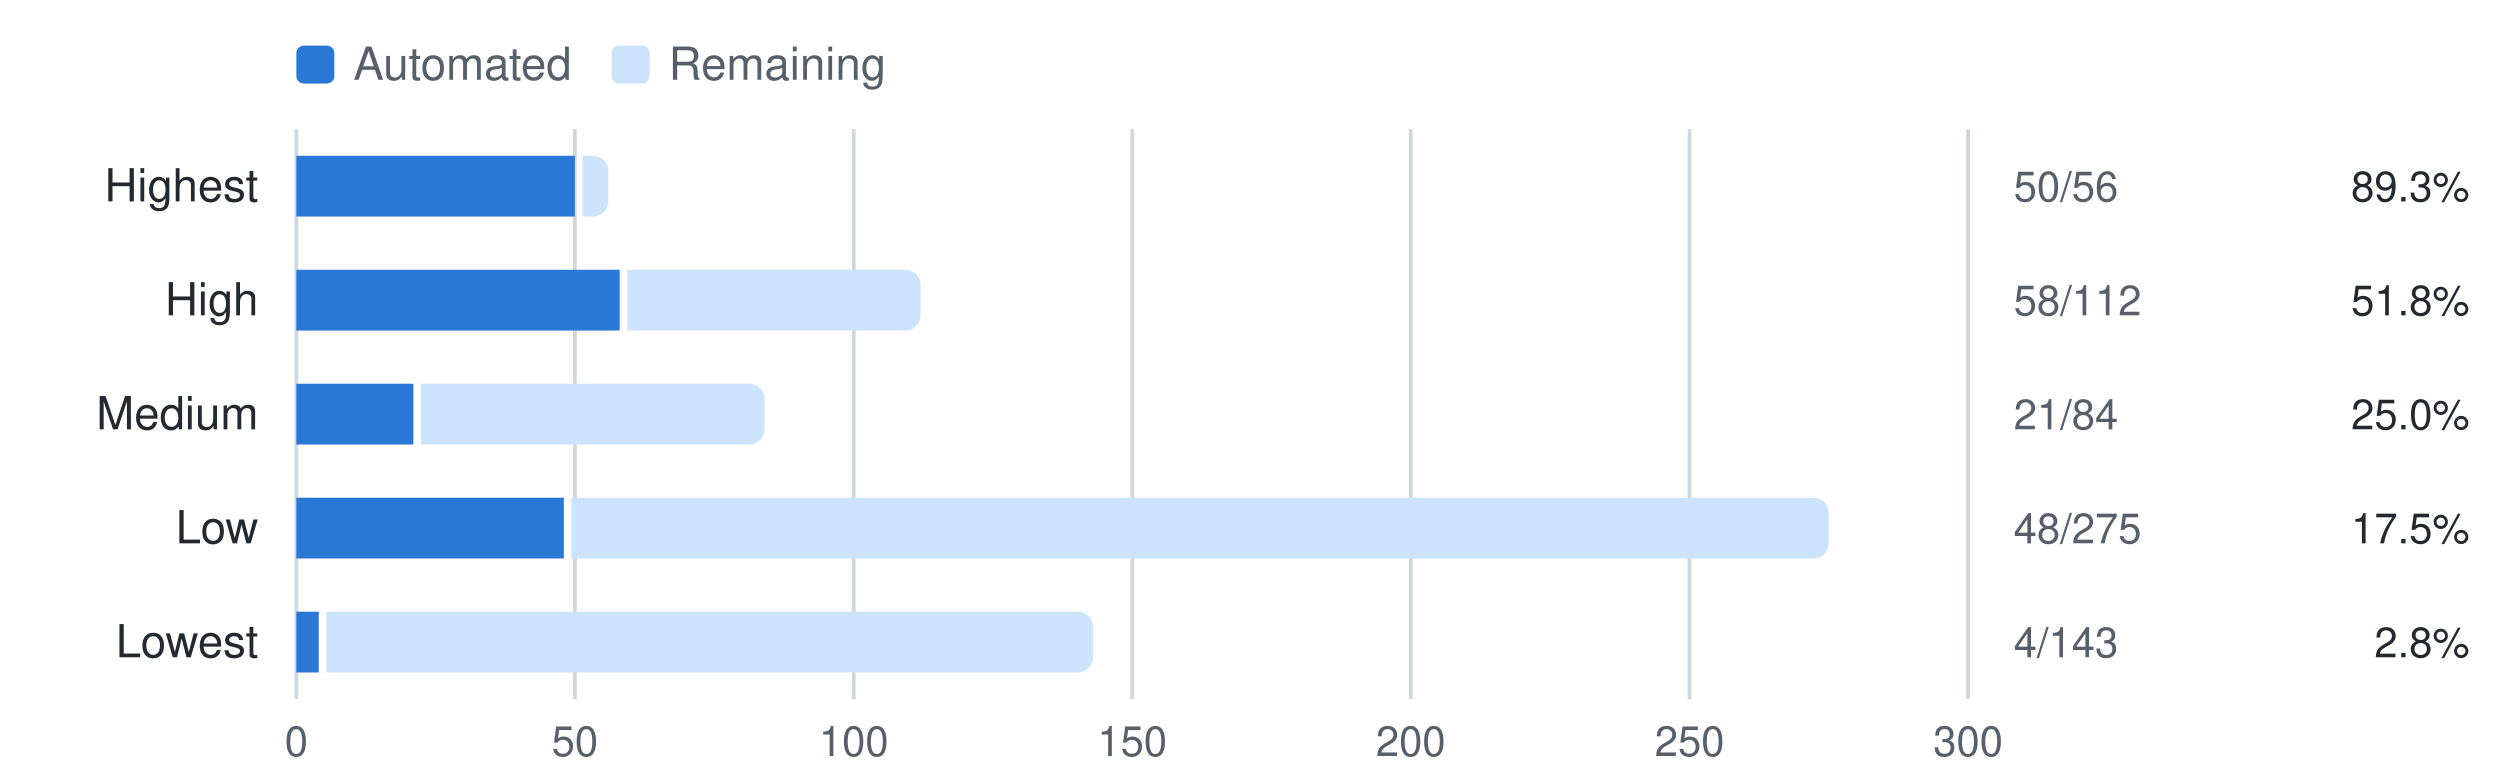
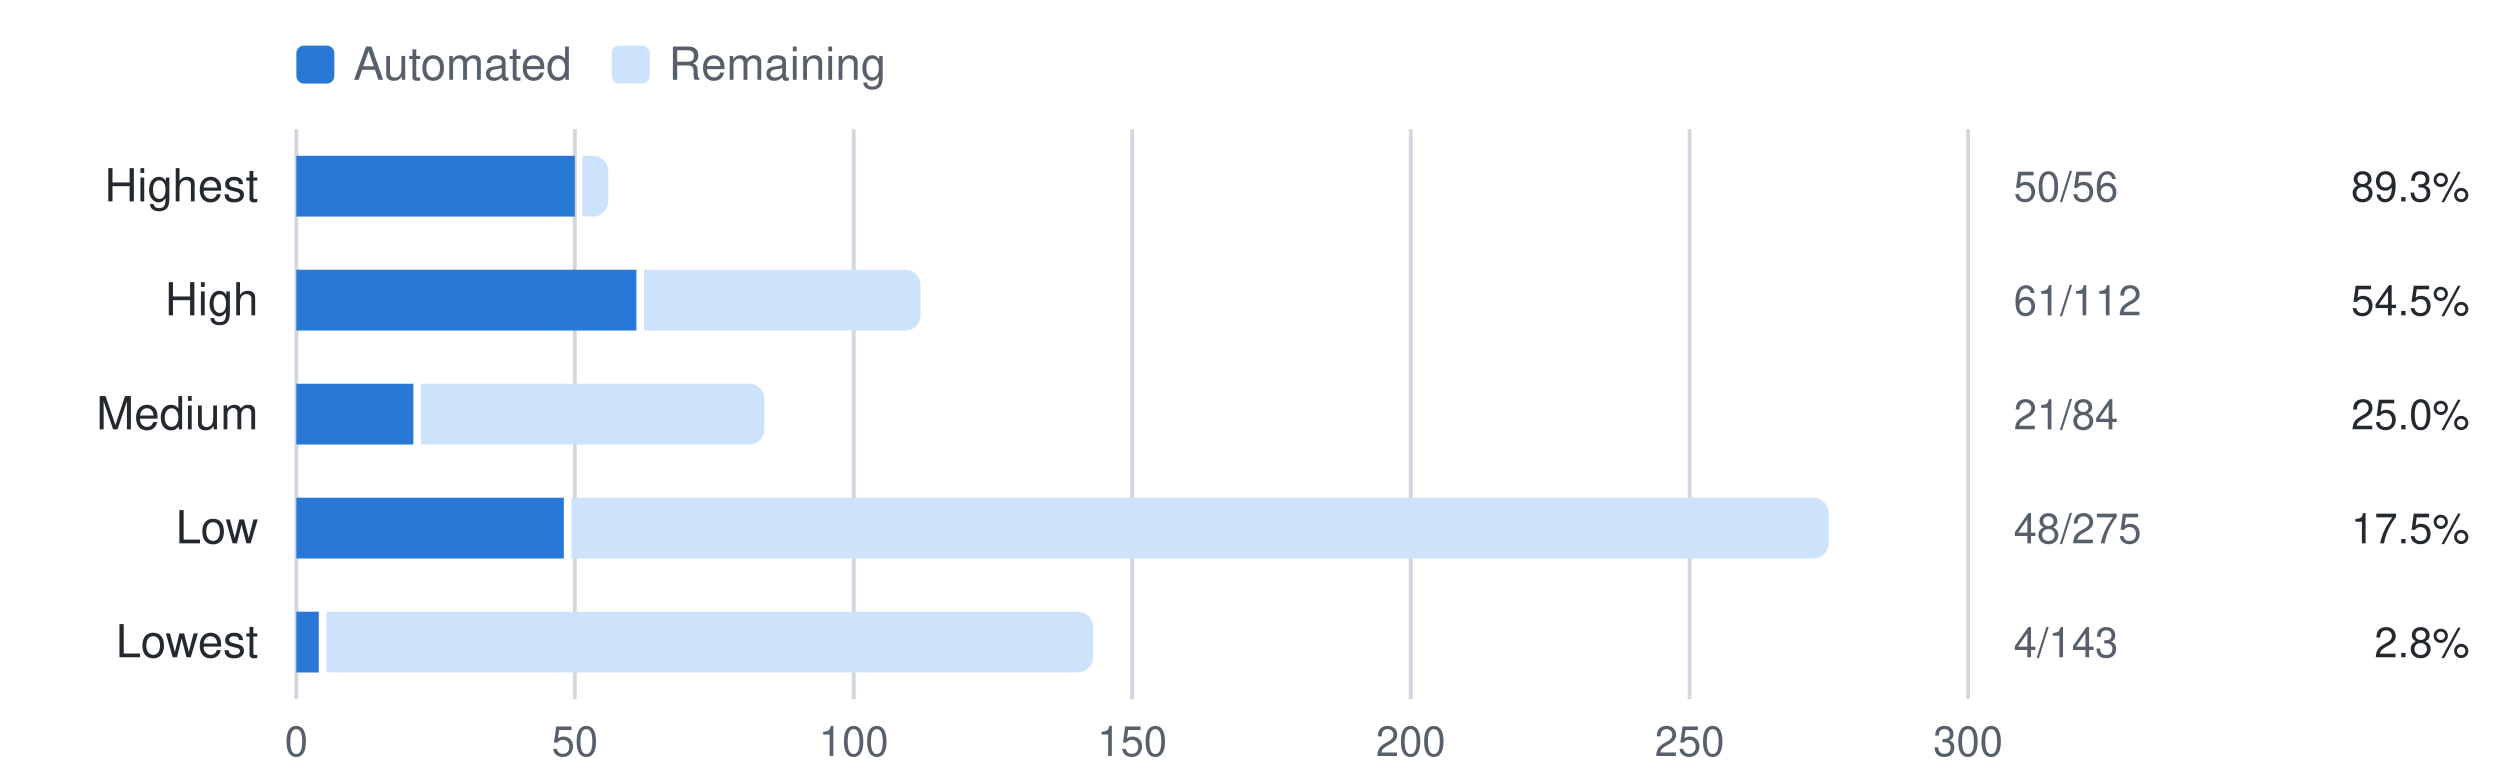
<svg xmlns="http://www.w3.org/2000/svg" width="658" height="206" viewBox="0 0 658 206" role="img" aria-label="Automated versus remaining conda CLI test cases, by priority">
  <g font-family="-apple-system,BlinkMacSystemFont,Segoe UI,Helvetica,Arial,sans-serif" font-size="12">
    <rect x="78" y="12" width="10" height="10" rx="2" fill="#2a78d6" />
    <text x="93" y="21" fill="#57606a">Automated</text>
    <rect x="161" y="12" width="10" height="10" rx="2" fill="#cde2fb" />
    <text x="176" y="21" fill="#57606a">Remaining</text>
    <line x1="78.0" y1="34" x2="78.0" y2="184" stroke="#d0d7de" stroke-width="1" />
    <text x="78.0" y="199" fill="#57606a" font-size="11" text-anchor="middle">0</text>
    <line x1="151.3" y1="34" x2="151.3" y2="184" stroke="#d0d7de" stroke-width="1" />
    <text x="151.3" y="199" fill="#57606a" font-size="11" text-anchor="middle">50</text>
    <line x1="224.7" y1="34" x2="224.7" y2="184" stroke="#d0d7de" stroke-width="1" />
    <text x="224.7" y="199" fill="#57606a" font-size="11" text-anchor="middle">100</text>
    <line x1="298.0" y1="34" x2="298.0" y2="184" stroke="#d0d7de" stroke-width="1" />
    <text x="298.0" y="199" fill="#57606a" font-size="11" text-anchor="middle">150</text>
    <line x1="371.3" y1="34" x2="371.3" y2="184" stroke="#d0d7de" stroke-width="1" />
    <text x="371.3" y="199" fill="#57606a" font-size="11" text-anchor="middle">200</text>
    <line x1="444.7" y1="34" x2="444.7" y2="184" stroke="#d0d7de" stroke-width="1" />
    <text x="444.7" y="199" fill="#57606a" font-size="11" text-anchor="middle">250</text>
    <line x1="518.0" y1="34" x2="518.0" y2="184" stroke="#d0d7de" stroke-width="1" />
    <text x="518.0" y="199" fill="#57606a" font-size="11" text-anchor="middle">300</text>
    <text x="68" y="53.0" fill="#24292f" text-anchor="end">Highest</text>
    <path d="M78.0,41.0h73.3v16.0h-73.3z" fill="#2a78d6" />
    <path d="M153.3,41.0H156.1A4,4 0 0 1 160.1,45.0V53.0A4,4 0 0 1 156.1,57.0H153.3z" fill="#cde2fb" />
    <text x="530" y="53.0" fill="#57606a" font-size="11">50/56</text>
    <text x="650" y="53.0" fill="#24292f" font-size="11" text-anchor="end">89.3%</text>
    <text x="68" y="83.0" fill="#24292f" text-anchor="end">High</text>
-     <path d="M78.0,71.0h85.1v16.0h-85.1z" fill="#2a78d6" />
-     <path d="M165.1,71.0H238.3A4,4 0 0 1 242.3,75.0V83.0A4,4 0 0 1 238.3,87.0H165.1z" fill="#cde2fb" />
-     <text x="530" y="83.0" fill="#57606a" font-size="11">58/112</text>
-     <text x="650" y="83.0" fill="#24292f" font-size="11" text-anchor="end">51.8%</text>
+     <path d="M78.0,71.0h89.5v16.0h-89.5z" fill="#2a78d6" />
+     <path d="M169.5,71.0H238.3A4,4 0 0 1 242.3,75.0V83.0A4,4 0 0 1 238.3,87.0H169.5z" fill="#cde2fb" />
+     <text x="530" y="83.0" fill="#57606a" font-size="11">61/112</text>
+     <text x="650" y="83.0" fill="#24292f" font-size="11" text-anchor="end">54.5%</text>
    <text x="68" y="113.0" fill="#24292f" text-anchor="end">Medium</text>
    <path d="M78.0,101.0h30.8v16.0h-30.8z" fill="#2a78d6" />
    <path d="M110.8,101.0H197.2A4,4 0 0 1 201.2,105.0V113.0A4,4 0 0 1 197.2,117.0H110.8z" fill="#cde2fb" />
    <text x="530" y="113.0" fill="#57606a" font-size="11">21/84</text>
    <text x="650" y="113.0" fill="#24292f" font-size="11" text-anchor="end">25.0%</text>
    <text x="68" y="143.0" fill="#24292f" text-anchor="end">Low</text>
    <path d="M78.0,131.0h70.4v16.0h-70.4z" fill="#2a78d6" />
    <path d="M150.4,131.0H477.3A4,4 0 0 1 481.3,135.0V143.0A4,4 0 0 1 477.3,147.0H150.4z" fill="#cde2fb" />
    <text x="530" y="143.0" fill="#57606a" font-size="11">48/275</text>
    <text x="650" y="143.0" fill="#24292f" font-size="11" text-anchor="end">17.5%</text>
    <text x="68" y="173.0" fill="#24292f" text-anchor="end">Lowest</text>
    <path d="M78.0,161.0h5.9v16.0h-5.9z" fill="#2a78d6" />
    <path d="M85.9,161.0H283.7A4,4 0 0 1 287.7,165.0V173.0A4,4 0 0 1 283.7,177.0H85.9z" fill="#cde2fb" />
    <text x="530" y="173.0" fill="#57606a" font-size="11">4/143</text>
    <text x="650" y="173.0" fill="#24292f" font-size="11" text-anchor="end">2.8%</text>
  </g>
</svg>
